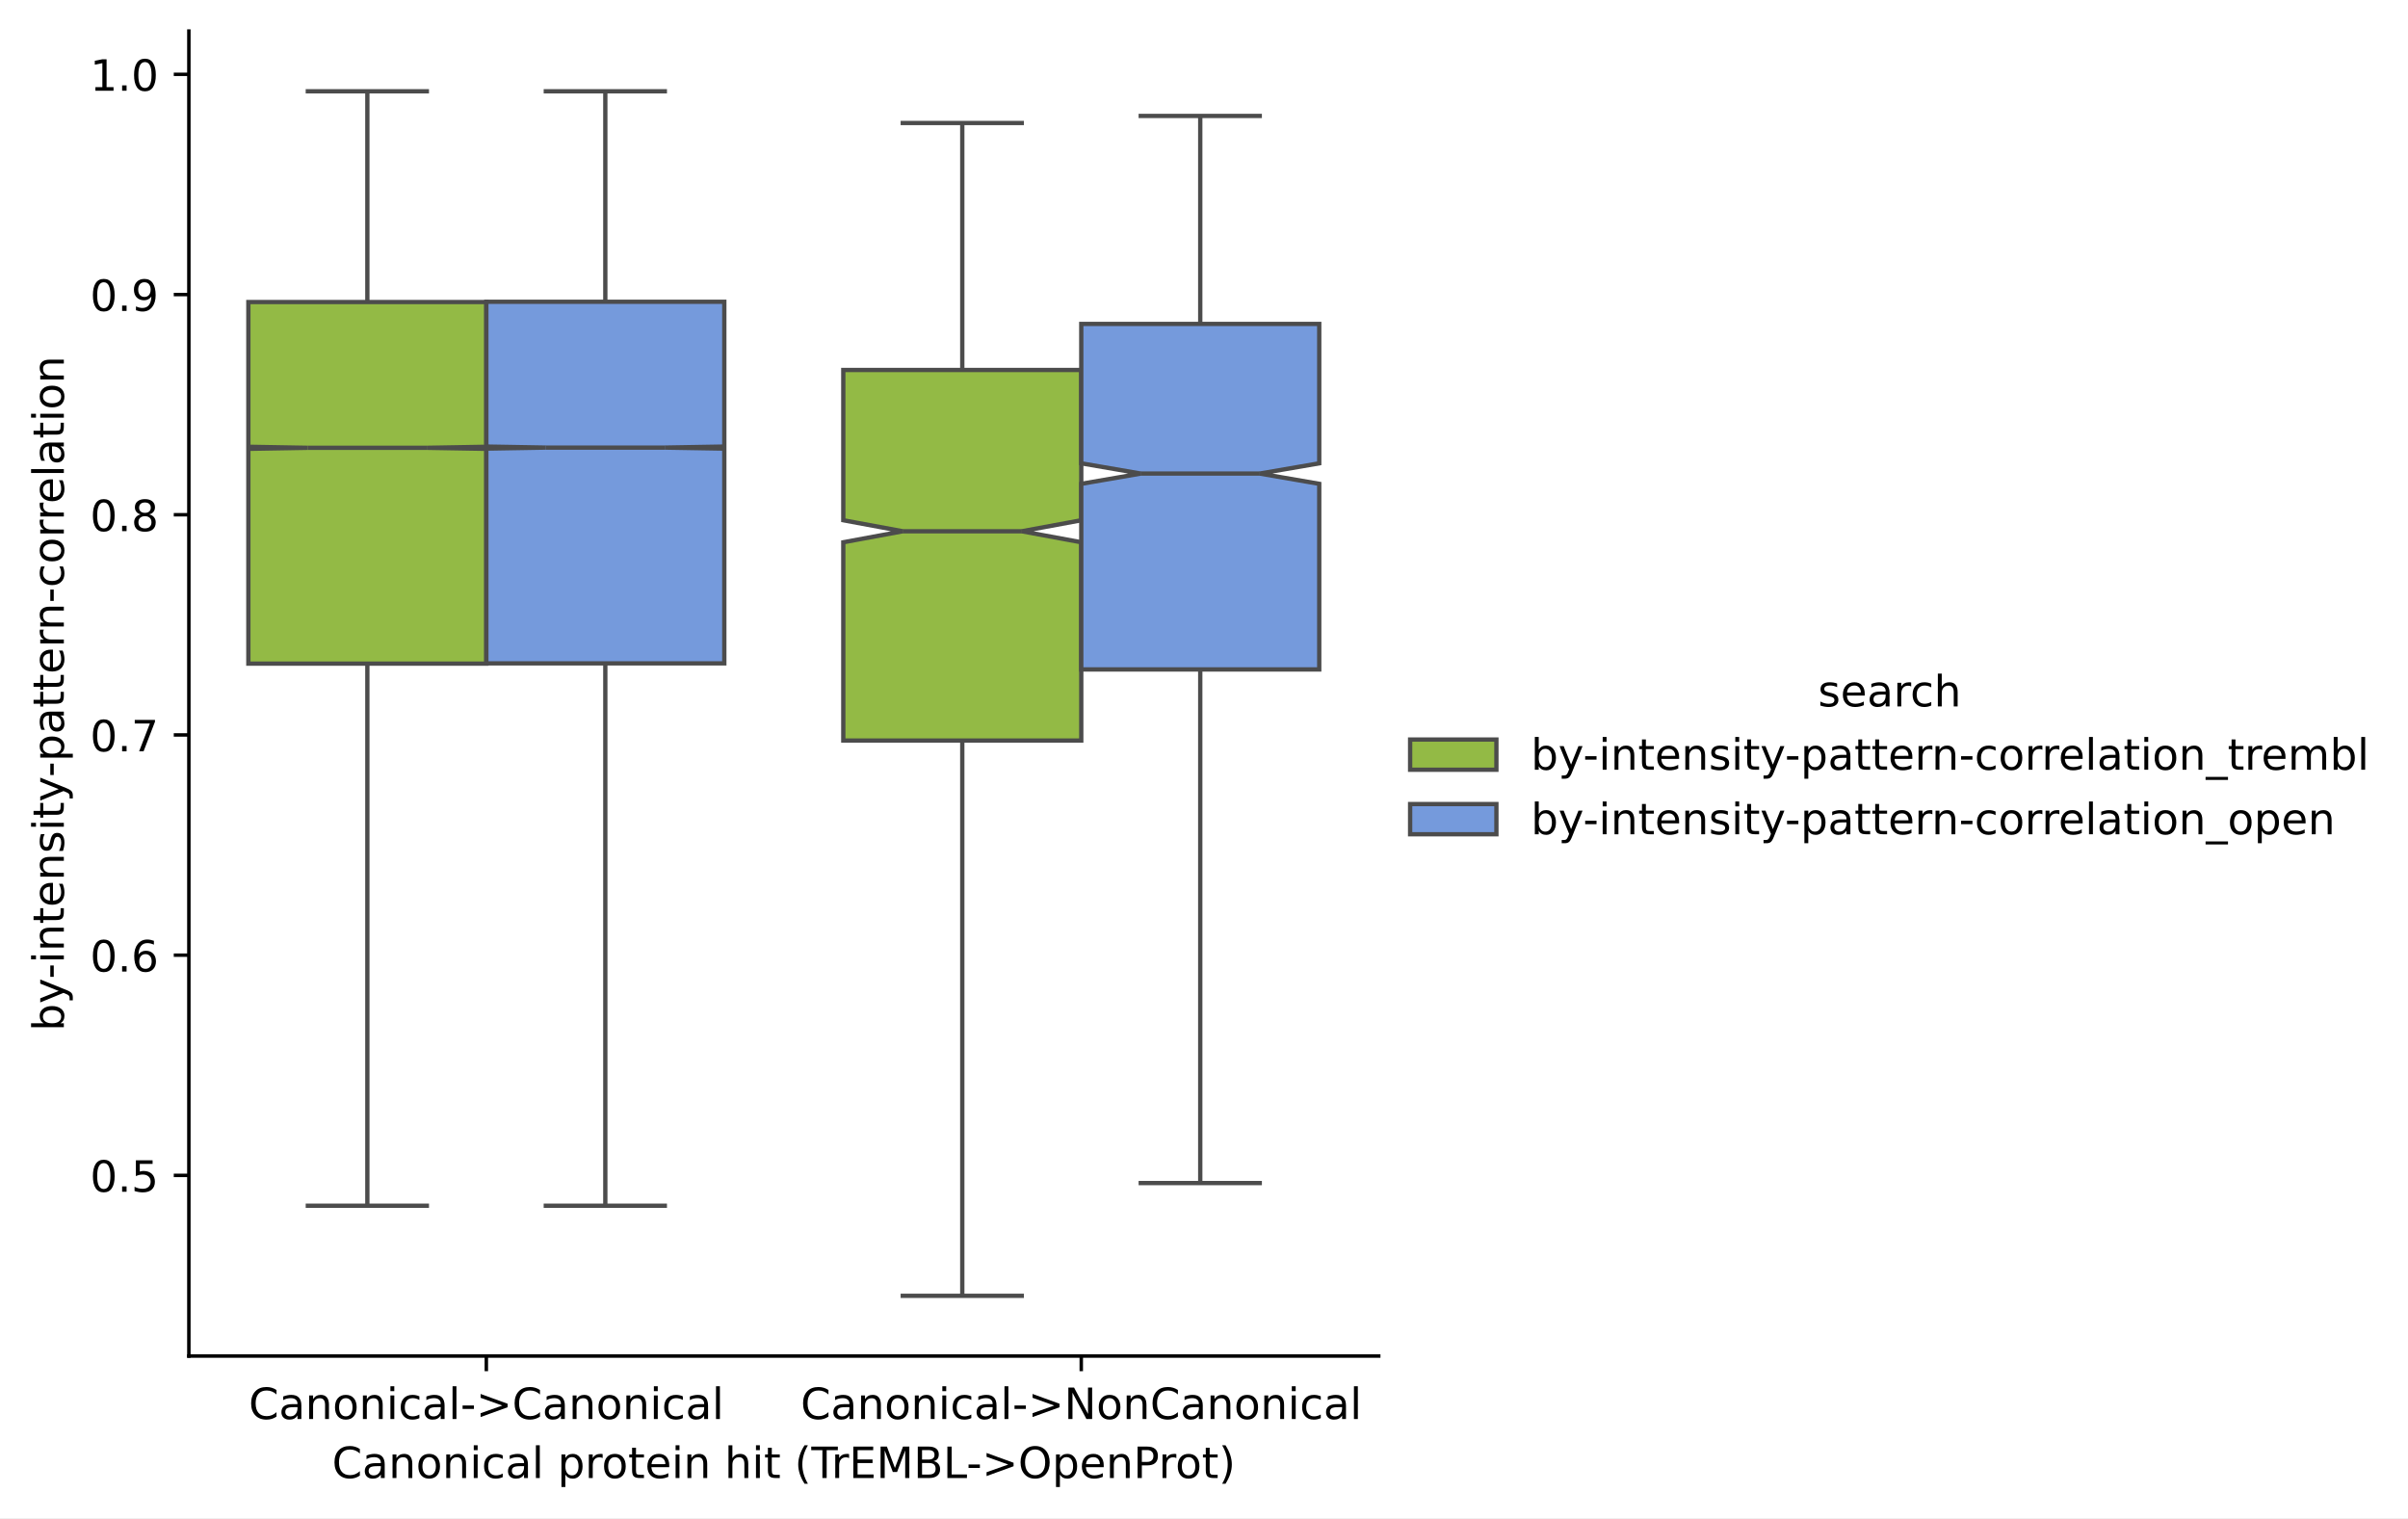
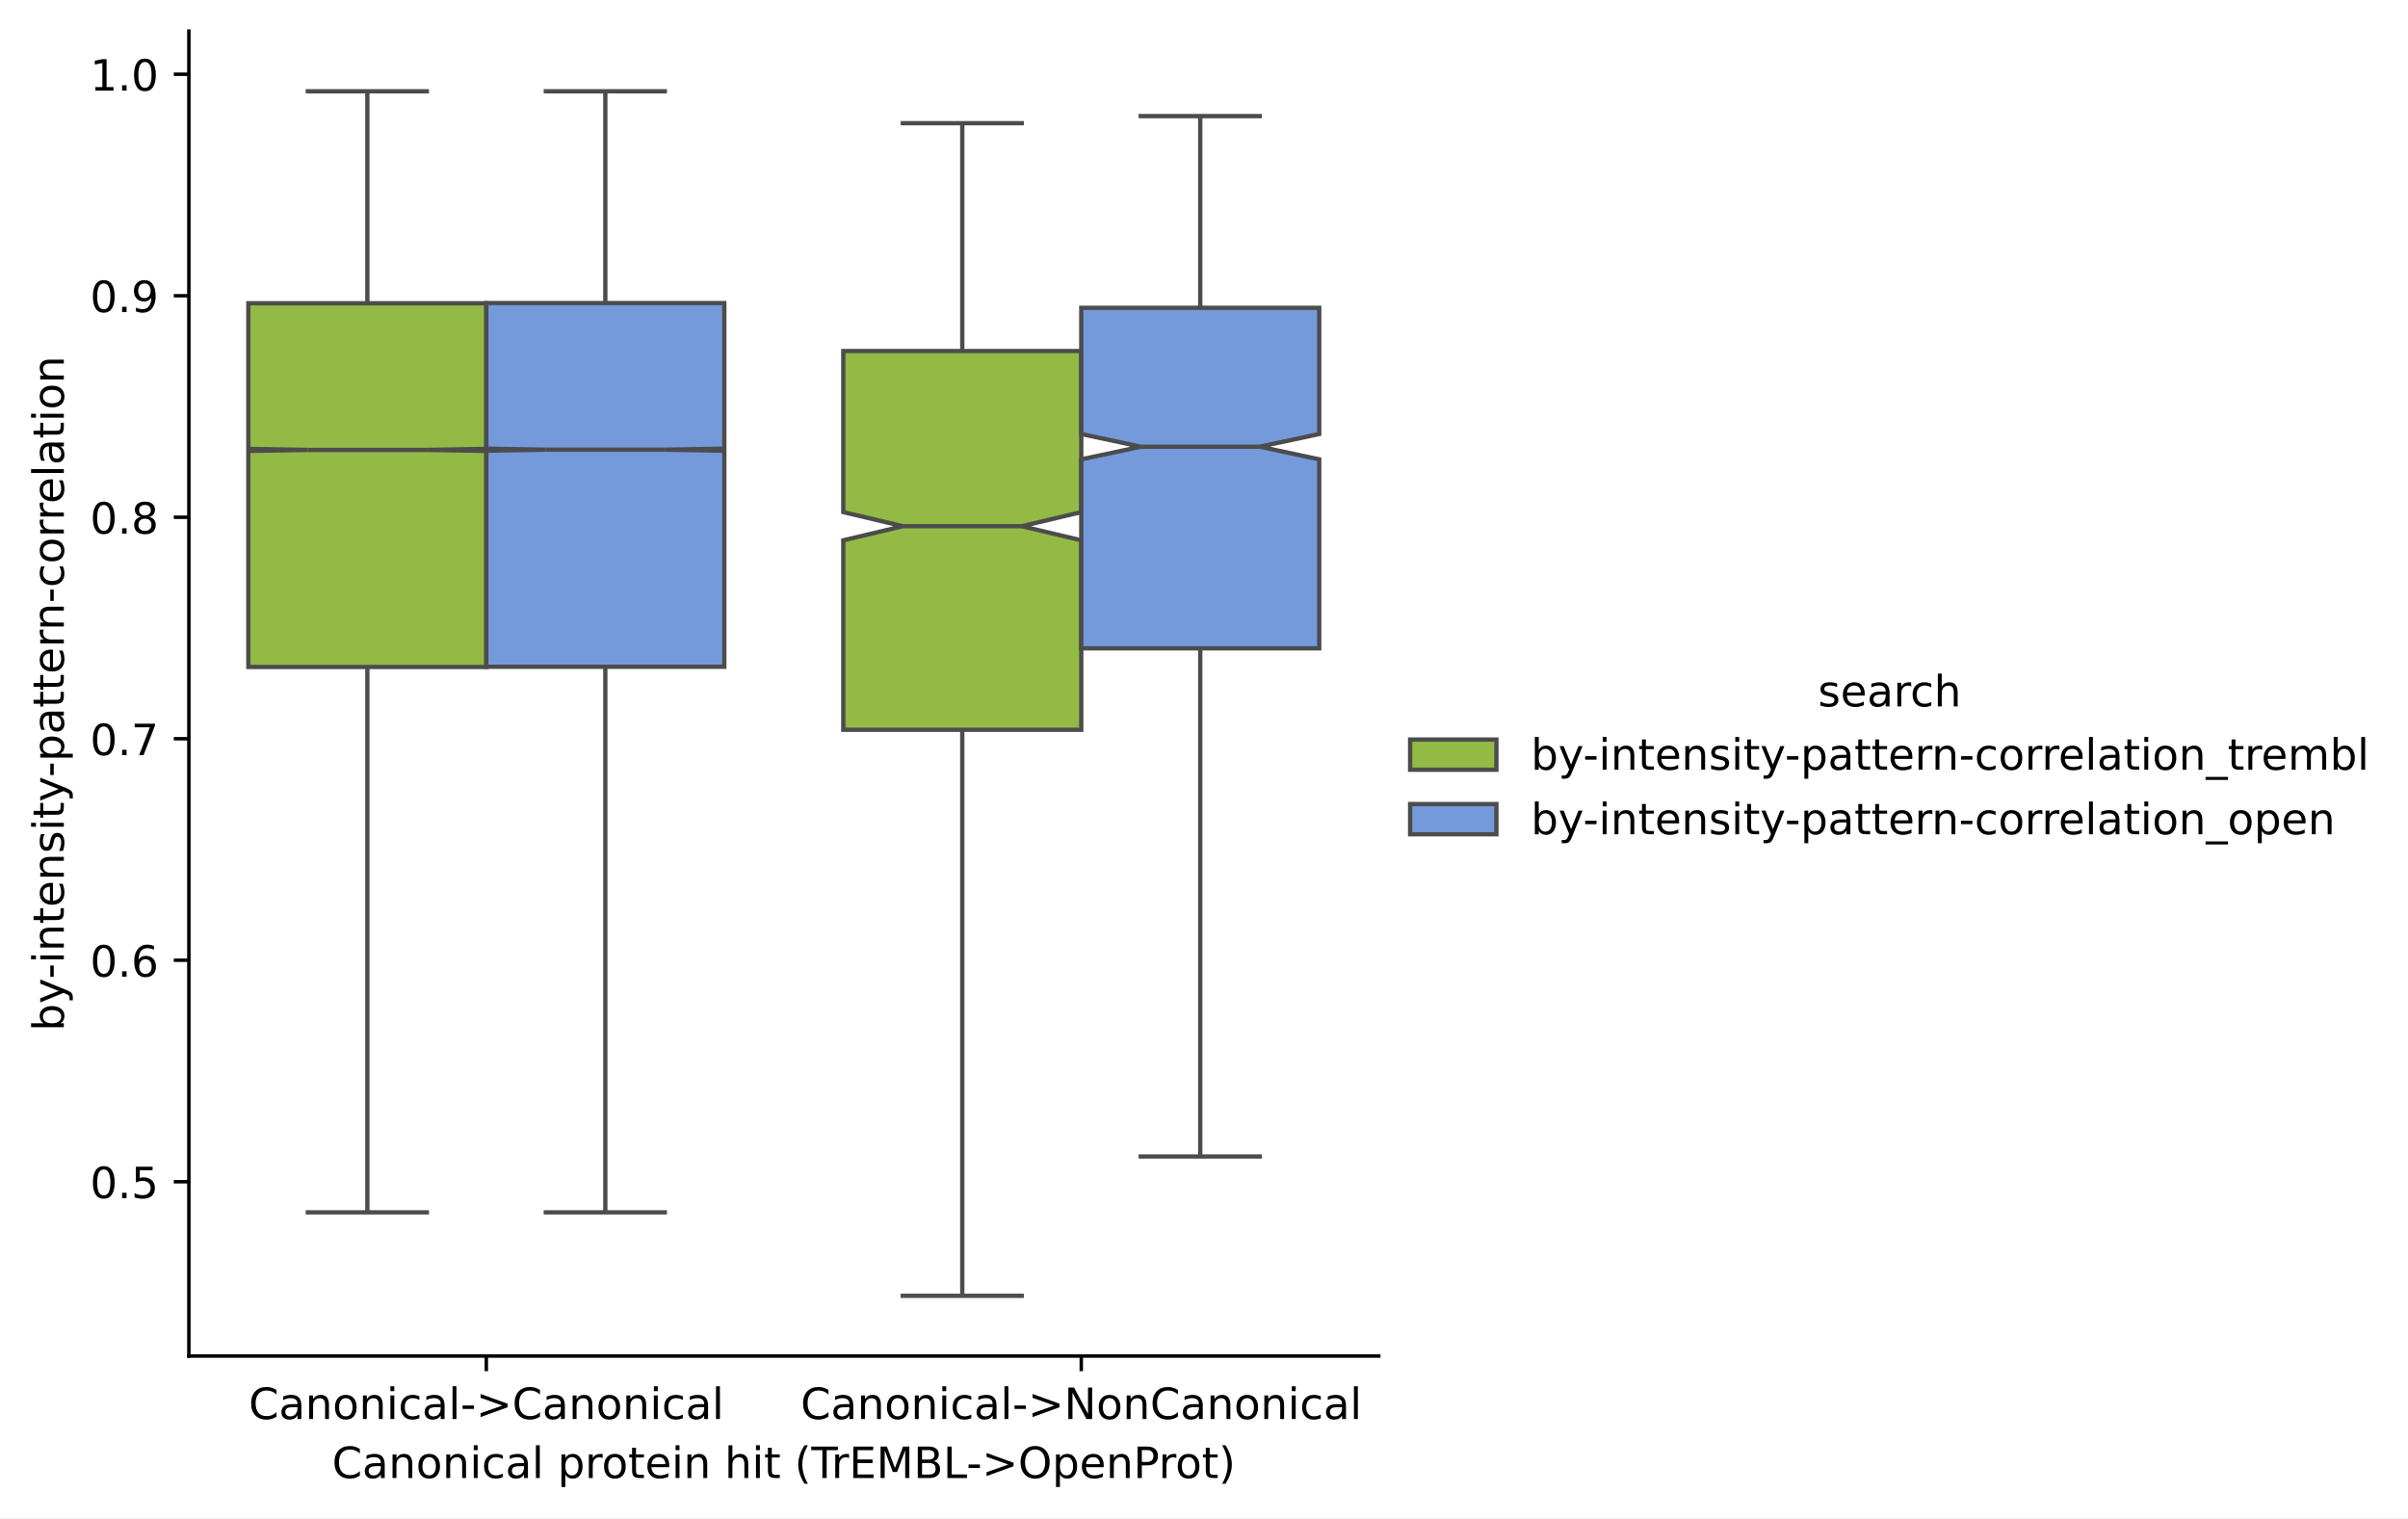
<svg xmlns="http://www.w3.org/2000/svg" xmlns:xlink="http://www.w3.org/1999/xlink" width="558.199pt" height="351.895pt" viewBox="0 0 558.199 351.895" version="1.1">
  <defs>
    <style type="text/css">*{stroke-linejoin: round; stroke-linecap: butt}</style>
  </defs>
  <g id="figure_1">
    <g id="patch_1">
      <path d="M 0 351.895  L 558.199 351.895  L 558.199 0  L 0 0  z " style="fill: #ffffff" />
    </g>
    <g id="axes_1">
      <g id="patch_2">
        <path d="M 43.781 314.339  L 319.604 314.339  L 319.604 7.2  L 43.781 7.2  z " style="fill: #ffffff" />
      </g>
      <g id="patch_3">
-         <path d="M 112.737 527.682  L 112.737 527.682  L 112.737 527.682  L 112.737 527.682  z " clip-path="url(#p04d5b6775b)" style="fill: #93ba45; stroke: #4c4c4c; stroke-linejoin: miter" />
+         <path d="M 112.737 530.663  L 112.737 530.663  L 112.737 530.663  L 112.737 530.663  z " clip-path="url(#p680f5c2bb8)" style="fill: #93ba45; stroke: #4c4c4c; stroke-linejoin: miter" />
      </g>
      <g id="patch_4">
-         <path d="M 112.737 527.682  L 112.737 527.682  L 112.737 527.682  L 112.737 527.682  z " clip-path="url(#p04d5b6775b)" style="fill: #759adc; stroke: #4c4c4c; stroke-linejoin: miter" />
+         <path d="M 112.737 530.663  L 112.737 530.663  L 112.737 530.663  L 112.737 530.663  z " clip-path="url(#p680f5c2bb8)" style="fill: #759adc; stroke: #4c4c4c; stroke-linejoin: miter" />
      </g>
      <g id="matplotlib.axis_1">
        <g id="xtick_1">
          <g id="line2d_1">
            <defs>
-               <path id="m2acf695639" d="M 0 0  L 0 3.5  " style="stroke: #000000; stroke-width: 0.8" />
+               <path id="m389a6af78d" d="M 0 0  L 0 3.5  " style="stroke: #000000; stroke-width: 0.8" />
            </defs>
            <g>
-               <use xlink:href="#m2acf695639" x="112.737" y="314.339" style="stroke: #000000; stroke-width: 0.8" />
+               <use xlink:href="#m389a6af78d" x="112.737" y="314.339" style="stroke: #000000; stroke-width: 0.8" />
            </g>
          </g>
          <g id="text_1">
            <g transform="translate(57.65559 328.9372) scale(0.1 -0.1)">
              <defs>
                <path id="DejaVuSans-43" d="M 4122 4306  L 4122 3641  Q 3803 3938 3442 4084  Q 3081 4231 2675 4231  Q 1875 4231 1450 3742  Q 1025 3253 1025 2328  Q 1025 1406 1450 917  Q 1875 428 2675 428  Q 3081 428 3442 575  Q 3803 722 4122 1019  L 4122 359  Q 3791 134 3420 21  Q 3050 -91 2638 -91  Q 1578 -91 968 557  Q 359 1206 359 2328  Q 359 3453 968 4101  Q 1578 4750 2638 4750  Q 3056 4750 3426 4639  Q 3797 4528 4122 4306  z " transform="scale(0.015625)" />
                <path id="DejaVuSans-61" d="M 2194 1759  Q 1497 1759 1228 1600  Q 959 1441 959 1056  Q 959 750 1161 570  Q 1363 391 1709 391  Q 2188 391 2477 730  Q 2766 1069 2766 1631  L 2766 1759  L 2194 1759  z M 3341 1997  L 3341 0  L 2766 0  L 2766 531  Q 2569 213 2275 61  Q 1981 -91 1556 -91  Q 1019 -91 701 211  Q 384 513 384 1019  Q 384 1609 779 1909  Q 1175 2209 1959 2209  L 2766 2209  L 2766 2266  Q 2766 2663 2505 2880  Q 2244 3097 1772 3097  Q 1472 3097 1187 3025  Q 903 2953 641 2809  L 641 3341  Q 956 3463 1253 3523  Q 1550 3584 1831 3584  Q 2591 3584 2966 3190  Q 3341 2797 3341 1997  z " transform="scale(0.015625)" />
                <path id="DejaVuSans-6e" d="M 3513 2113  L 3513 0  L 2938 0  L 2938 2094  Q 2938 2591 2744 2837  Q 2550 3084 2163 3084  Q 1697 3084 1428 2787  Q 1159 2491 1159 1978  L 1159 0  L 581 0  L 581 3500  L 1159 3500  L 1159 2956  Q 1366 3272 1645 3428  Q 1925 3584 2291 3584  Q 2894 3584 3203 3211  Q 3513 2838 3513 2113  z " transform="scale(0.015625)" />
                <path id="DejaVuSans-6f" d="M 1959 3097  Q 1497 3097 1228 2736  Q 959 2375 959 1747  Q 959 1119 1226 758  Q 1494 397 1959 397  Q 2419 397 2687 759  Q 2956 1122 2956 1747  Q 2956 2369 2687 2733  Q 2419 3097 1959 3097  z M 1959 3584  Q 2709 3584 3137 3096  Q 3566 2609 3566 1747  Q 3566 888 3137 398  Q 2709 -91 1959 -91  Q 1206 -91 779 398  Q 353 888 353 1747  Q 353 2609 779 3096  Q 1206 3584 1959 3584  z " transform="scale(0.015625)" />
                <path id="DejaVuSans-69" d="M 603 3500  L 1178 3500  L 1178 0  L 603 0  L 603 3500  z M 603 4863  L 1178 4863  L 1178 4134  L 603 4134  L 603 4863  z " transform="scale(0.015625)" />
                <path id="DejaVuSans-63" d="M 3122 3366  L 3122 2828  Q 2878 2963 2633 3030  Q 2388 3097 2138 3097  Q 1578 3097 1268 2742  Q 959 2388 959 1747  Q 959 1106 1268 751  Q 1578 397 2138 397  Q 2388 397 2633 464  Q 2878 531 3122 666  L 3122 134  Q 2881 22 2623 -34  Q 2366 -91 2075 -91  Q 1284 -91 818 406  Q 353 903 353 1747  Q 353 2603 823 3093  Q 1294 3584 2113 3584  Q 2378 3584 2631 3529  Q 2884 3475 3122 3366  z " transform="scale(0.015625)" />
                <path id="DejaVuSans-6c" d="M 603 4863  L 1178 4863  L 1178 0  L 603 0  L 603 4863  z " transform="scale(0.015625)" />
                <path id="DejaVuSans-2d" d="M 313 2009  L 1997 2009  L 1997 1497  L 313 1497  L 313 2009  z " transform="scale(0.015625)" />
                <path id="DejaVuSans-3e" d="M 678 3150  L 678 3719  L 4684 2266  L 4684 1747  L 678 294  L 678 863  L 3897 2003  L 678 3150  z " transform="scale(0.015625)" />
              </defs>
              <use xlink:href="#DejaVuSans-43" />
              <use xlink:href="#DejaVuSans-61" x="69.824" />
              <use xlink:href="#DejaVuSans-6e" x="131.104" />
              <use xlink:href="#DejaVuSans-6f" x="194.482" />
              <use xlink:href="#DejaVuSans-6e" x="255.664" />
              <use xlink:href="#DejaVuSans-69" x="319.043" />
              <use xlink:href="#DejaVuSans-63" x="346.826" />
              <use xlink:href="#DejaVuSans-61" x="401.807" />
              <use xlink:href="#DejaVuSans-6c" x="463.086" />
              <use xlink:href="#DejaVuSans-2d" x="490.869" />
              <use xlink:href="#DejaVuSans-3e" x="526.953" />
              <use xlink:href="#DejaVuSans-43" x="610.742" />
              <use xlink:href="#DejaVuSans-61" x="680.566" />
              <use xlink:href="#DejaVuSans-6e" x="741.846" />
              <use xlink:href="#DejaVuSans-6f" x="805.225" />
              <use xlink:href="#DejaVuSans-6e" x="866.406" />
              <use xlink:href="#DejaVuSans-69" x="929.785" />
              <use xlink:href="#DejaVuSans-63" x="957.568" />
              <use xlink:href="#DejaVuSans-61" x="1012.549" />
              <use xlink:href="#DejaVuSans-6c" x="1073.828" />
            </g>
          </g>
        </g>
        <g id="xtick_2">
          <g id="line2d_2">
            <g>
-               <use xlink:href="#m2acf695639" x="250.648" y="314.339" style="stroke: #000000; stroke-width: 0.8" />
+               <use xlink:href="#m389a6af78d" x="250.648" y="314.339" style="stroke: #000000; stroke-width: 0.8" />
            </g>
          </g>
          <g id="text_2">
            <g transform="translate(185.598 328.9372) scale(0.1 -0.1)">
              <defs>
                <path id="DejaVuSans-4e" d="M 628 4666  L 1478 4666  L 3547 763  L 3547 4666  L 4159 4666  L 4159 0  L 3309 0  L 1241 3903  L 1241 0  L 628 0  L 628 4666  z " transform="scale(0.015625)" />
              </defs>
              <use xlink:href="#DejaVuSans-43" />
              <use xlink:href="#DejaVuSans-61" x="69.824" />
              <use xlink:href="#DejaVuSans-6e" x="131.104" />
              <use xlink:href="#DejaVuSans-6f" x="194.482" />
              <use xlink:href="#DejaVuSans-6e" x="255.664" />
              <use xlink:href="#DejaVuSans-69" x="319.043" />
              <use xlink:href="#DejaVuSans-63" x="346.826" />
              <use xlink:href="#DejaVuSans-61" x="401.807" />
              <use xlink:href="#DejaVuSans-6c" x="463.086" />
              <use xlink:href="#DejaVuSans-2d" x="490.869" />
              <use xlink:href="#DejaVuSans-3e" x="526.953" />
              <use xlink:href="#DejaVuSans-4e" x="610.742" />
              <use xlink:href="#DejaVuSans-6f" x="685.547" />
              <use xlink:href="#DejaVuSans-6e" x="746.729" />
              <use xlink:href="#DejaVuSans-43" x="810.107" />
              <use xlink:href="#DejaVuSans-61" x="879.932" />
              <use xlink:href="#DejaVuSans-6e" x="941.211" />
              <use xlink:href="#DejaVuSans-6f" x="1004.59" />
              <use xlink:href="#DejaVuSans-6e" x="1065.771" />
              <use xlink:href="#DejaVuSans-69" x="1129.15" />
              <use xlink:href="#DejaVuSans-63" x="1156.934" />
              <use xlink:href="#DejaVuSans-61" x="1211.914" />
              <use xlink:href="#DejaVuSans-6c" x="1273.193" />
            </g>
          </g>
        </g>
        <g id="text_3">
          <g transform="translate(76.97759 342.6153) scale(0.1 -0.1)">
            <defs>
              <path id="DejaVuSans-20" transform="scale(0.015625)" />
              <path id="DejaVuSans-70" d="M 1159 525  L 1159 -1331  L 581 -1331  L 581 3500  L 1159 3500  L 1159 2969  Q 1341 3281 1617 3432  Q 1894 3584 2278 3584  Q 2916 3584 3314 3078  Q 3713 2572 3713 1747  Q 3713 922 3314 415  Q 2916 -91 2278 -91  Q 1894 -91 1617 61  Q 1341 213 1159 525  z M 3116 1747  Q 3116 2381 2855 2742  Q 2594 3103 2138 3103  Q 1681 3103 1420 2742  Q 1159 2381 1159 1747  Q 1159 1113 1420 752  Q 1681 391 2138 391  Q 2594 391 2855 752  Q 3116 1113 3116 1747  z " transform="scale(0.015625)" />
              <path id="DejaVuSans-72" d="M 2631 2963  Q 2534 3019 2420 3045  Q 2306 3072 2169 3072  Q 1681 3072 1420 2755  Q 1159 2438 1159 1844  L 1159 0  L 581 0  L 581 3500  L 1159 3500  L 1159 2956  Q 1341 3275 1631 3429  Q 1922 3584 2338 3584  Q 2397 3584 2469 3576  Q 2541 3569 2628 3553  L 2631 2963  z " transform="scale(0.015625)" />
              <path id="DejaVuSans-74" d="M 1172 4494  L 1172 3500  L 2356 3500  L 2356 3053  L 1172 3053  L 1172 1153  Q 1172 725 1289 603  Q 1406 481 1766 481  L 2356 481  L 2356 0  L 1766 0  Q 1100 0 847 248  Q 594 497 594 1153  L 594 3053  L 172 3053  L 172 3500  L 594 3500  L 594 4494  L 1172 4494  z " transform="scale(0.015625)" />
              <path id="DejaVuSans-65" d="M 3597 1894  L 3597 1613  L 953 1613  Q 991 1019 1311 708  Q 1631 397 2203 397  Q 2534 397 2845 478  Q 3156 559 3463 722  L 3463 178  Q 3153 47 2828 -22  Q 2503 -91 2169 -91  Q 1331 -91 842 396  Q 353 884 353 1716  Q 353 2575 817 3079  Q 1281 3584 2069 3584  Q 2775 3584 3186 3129  Q 3597 2675 3597 1894  z M 3022 2063  Q 3016 2534 2758 2815  Q 2500 3097 2075 3097  Q 1594 3097 1305 2825  Q 1016 2553 972 2059  L 3022 2063  z " transform="scale(0.015625)" />
              <path id="DejaVuSans-68" d="M 3513 2113  L 3513 0  L 2938 0  L 2938 2094  Q 2938 2591 2744 2837  Q 2550 3084 2163 3084  Q 1697 3084 1428 2787  Q 1159 2491 1159 1978  L 1159 0  L 581 0  L 581 4863  L 1159 4863  L 1159 2956  Q 1366 3272 1645 3428  Q 1925 3584 2291 3584  Q 2894 3584 3203 3211  Q 3513 2838 3513 2113  z " transform="scale(0.015625)" />
              <path id="DejaVuSans-28" d="M 1984 4856  Q 1566 4138 1362 3434  Q 1159 2731 1159 2009  Q 1159 1288 1364 580  Q 1569 -128 1984 -844  L 1484 -844  Q 1016 -109 783 600  Q 550 1309 550 2009  Q 550 2706 781 3412  Q 1013 4119 1484 4856  L 1984 4856  z " transform="scale(0.015625)" />
              <path id="DejaVuSans-54" d="M -19 4666  L 3928 4666  L 3928 4134  L 2272 4134  L 2272 0  L 1638 0  L 1638 4134  L -19 4134  L -19 4666  z " transform="scale(0.015625)" />
              <path id="DejaVuSans-45" d="M 628 4666  L 3578 4666  L 3578 4134  L 1259 4134  L 1259 2753  L 3481 2753  L 3481 2222  L 1259 2222  L 1259 531  L 3634 531  L 3634 0  L 628 0  L 628 4666  z " transform="scale(0.015625)" />
              <path id="DejaVuSans-4d" d="M 628 4666  L 1569 4666  L 2759 1491  L 3956 4666  L 4897 4666  L 4897 0  L 4281 0  L 4281 4097  L 3078 897  L 2444 897  L 1241 4097  L 1241 0  L 628 0  L 628 4666  z " transform="scale(0.015625)" />
              <path id="DejaVuSans-42" d="M 1259 2228  L 1259 519  L 2272 519  Q 2781 519 3026 730  Q 3272 941 3272 1375  Q 3272 1813 3026 2020  Q 2781 2228 2272 2228  L 1259 2228  z M 1259 4147  L 1259 2741  L 2194 2741  Q 2656 2741 2882 2914  Q 3109 3088 3109 3444  Q 3109 3797 2882 3972  Q 2656 4147 2194 4147  L 1259 4147  z M 628 4666  L 2241 4666  Q 2963 4666 3353 4366  Q 3744 4066 3744 3513  Q 3744 3084 3544 2831  Q 3344 2578 2956 2516  Q 3422 2416 3680 2098  Q 3938 1781 3938 1306  Q 3938 681 3513 340  Q 3088 0 2303 0  L 628 0  L 628 4666  z " transform="scale(0.015625)" />
              <path id="DejaVuSans-4c" d="M 628 4666  L 1259 4666  L 1259 531  L 3531 531  L 3531 0  L 628 0  L 628 4666  z " transform="scale(0.015625)" />
              <path id="DejaVuSans-4f" d="M 2522 4238  Q 1834 4238 1429 3725  Q 1025 3213 1025 2328  Q 1025 1447 1429 934  Q 1834 422 2522 422  Q 3209 422 3611 934  Q 4013 1447 4013 2328  Q 4013 3213 3611 3725  Q 3209 4238 2522 4238  z M 2522 4750  Q 3503 4750 4090 4092  Q 4678 3434 4678 2328  Q 4678 1225 4090 567  Q 3503 -91 2522 -91  Q 1538 -91 948 565  Q 359 1222 359 2328  Q 359 3434 948 4092  Q 1538 4750 2522 4750  z " transform="scale(0.015625)" />
              <path id="DejaVuSans-50" d="M 1259 4147  L 1259 2394  L 2053 2394  Q 2494 2394 2734 2622  Q 2975 2850 2975 3272  Q 2975 3691 2734 3919  Q 2494 4147 2053 4147  L 1259 4147  z M 628 4666  L 2053 4666  Q 2838 4666 3239 4311  Q 3641 3956 3641 3272  Q 3641 2581 3239 2228  Q 2838 1875 2053 1875  L 1259 1875  L 1259 0  L 628 0  L 628 4666  z " transform="scale(0.015625)" />
              <path id="DejaVuSans-29" d="M 513 4856  L 1013 4856  Q 1481 4119 1714 3412  Q 1947 2706 1947 2009  Q 1947 1309 1714 600  Q 1481 -109 1013 -844  L 513 -844  Q 928 -128 1133 580  Q 1338 1288 1338 2009  Q 1338 2731 1133 3434  Q 928 4138 513 4856  z " transform="scale(0.015625)" />
            </defs>
            <use xlink:href="#DejaVuSans-43" />
            <use xlink:href="#DejaVuSans-61" x="69.824" />
            <use xlink:href="#DejaVuSans-6e" x="131.104" />
            <use xlink:href="#DejaVuSans-6f" x="194.482" />
            <use xlink:href="#DejaVuSans-6e" x="255.664" />
            <use xlink:href="#DejaVuSans-69" x="319.043" />
            <use xlink:href="#DejaVuSans-63" x="346.826" />
            <use xlink:href="#DejaVuSans-61" x="401.807" />
            <use xlink:href="#DejaVuSans-6c" x="463.086" />
            <use xlink:href="#DejaVuSans-20" x="490.869" />
            <use xlink:href="#DejaVuSans-70" x="522.656" />
            <use xlink:href="#DejaVuSans-72" x="586.133" />
            <use xlink:href="#DejaVuSans-6f" x="624.996" />
            <use xlink:href="#DejaVuSans-74" x="686.178" />
            <use xlink:href="#DejaVuSans-65" x="725.387" />
            <use xlink:href="#DejaVuSans-69" x="786.91" />
            <use xlink:href="#DejaVuSans-6e" x="814.693" />
            <use xlink:href="#DejaVuSans-20" x="878.072" />
            <use xlink:href="#DejaVuSans-68" x="909.859" />
            <use xlink:href="#DejaVuSans-69" x="973.238" />
            <use xlink:href="#DejaVuSans-74" x="1001.021" />
            <use xlink:href="#DejaVuSans-20" x="1040.23" />
            <use xlink:href="#DejaVuSans-28" x="1072.018" />
            <use xlink:href="#DejaVuSans-54" x="1111.031" />
            <use xlink:href="#DejaVuSans-72" x="1157.365" />
            <use xlink:href="#DejaVuSans-45" x="1198.479" />
            <use xlink:href="#DejaVuSans-4d" x="1261.662" />
            <use xlink:href="#DejaVuSans-42" x="1347.941" />
            <use xlink:href="#DejaVuSans-4c" x="1416.545" />
            <use xlink:href="#DejaVuSans-2d" x="1470.508" />
            <use xlink:href="#DejaVuSans-3e" x="1506.592" />
            <use xlink:href="#DejaVuSans-4f" x="1590.381" />
            <use xlink:href="#DejaVuSans-70" x="1669.092" />
            <use xlink:href="#DejaVuSans-65" x="1732.568" />
            <use xlink:href="#DejaVuSans-6e" x="1794.092" />
            <use xlink:href="#DejaVuSans-50" x="1857.471" />
            <use xlink:href="#DejaVuSans-72" x="1916.023" />
            <use xlink:href="#DejaVuSans-6f" x="1954.887" />
            <use xlink:href="#DejaVuSans-74" x="2016.068" />
            <use xlink:href="#DejaVuSans-29" x="2055.277" />
          </g>
        </g>
      </g>
      <g id="matplotlib.axis_2">
        <g id="ytick_1">
          <g id="line2d_3">
            <defs>
-               <path id="mbbd9bae8d3" d="M 0 0  L -3.5 0  " style="stroke: #000000; stroke-width: 0.8" />
+               <path id="mf109296a77" d="M 0 0  L -3.5 0  " style="stroke: #000000; stroke-width: 0.8" />
            </defs>
            <g>
-               <use xlink:href="#mbbd9bae8d3" x="43.781" y="272.456" style="stroke: #000000; stroke-width: 0.8" />
+               <use xlink:href="#mf109296a77" x="43.781" y="273.935" style="stroke: #000000; stroke-width: 0.8" />
            </g>
          </g>
          <g id="text_4">
-             <g transform="translate(20.87813 276.2554) scale(0.1 -0.1)">
+             <g transform="translate(20.87813 277.7342) scale(0.1 -0.1)">
              <defs>
                <path id="DejaVuSans-30" d="M 2034 4250  Q 1547 4250 1301 3770  Q 1056 3291 1056 2328  Q 1056 1369 1301 889  Q 1547 409 2034 409  Q 2525 409 2770 889  Q 3016 1369 3016 2328  Q 3016 3291 2770 3770  Q 2525 4250 2034 4250  z M 2034 4750  Q 2819 4750 3233 4129  Q 3647 3509 3647 2328  Q 3647 1150 3233 529  Q 2819 -91 2034 -91  Q 1250 -91 836 529  Q 422 1150 422 2328  Q 422 3509 836 4129  Q 1250 4750 2034 4750  z " transform="scale(0.015625)" />
                <path id="DejaVuSans-2e" d="M 684 794  L 1344 794  L 1344 0  L 684 0  L 684 794  z " transform="scale(0.015625)" />
                <path id="DejaVuSans-35" d="M 691 4666  L 3169 4666  L 3169 4134  L 1269 4134  L 1269 2991  Q 1406 3038 1543 3061  Q 1681 3084 1819 3084  Q 2600 3084 3056 2656  Q 3513 2228 3513 1497  Q 3513 744 3044 326  Q 2575 -91 1722 -91  Q 1428 -91 1123 -41  Q 819 9 494 109  L 494 744  Q 775 591 1075 516  Q 1375 441 1709 441  Q 2250 441 2565 725  Q 2881 1009 2881 1497  Q 2881 1984 2565 2268  Q 2250 2553 1709 2553  Q 1456 2553 1204 2497  Q 953 2441 691 2322  L 691 4666  z " transform="scale(0.015625)" />
              </defs>
              <use xlink:href="#DejaVuSans-30" />
              <use xlink:href="#DejaVuSans-2e" x="63.623" />
              <use xlink:href="#DejaVuSans-35" x="95.41" />
            </g>
          </g>
        </g>
        <g id="ytick_2">
          <g id="line2d_4">
            <g>
-               <use xlink:href="#mbbd9bae8d3" x="43.781" y="221.411" style="stroke: #000000; stroke-width: 0.8" />
+               <use xlink:href="#mf109296a77" x="43.781" y="222.589" style="stroke: #000000; stroke-width: 0.8" />
            </g>
          </g>
          <g id="text_5">
-             <g transform="translate(20.87813 225.2102) scale(0.1 -0.1)">
+             <g transform="translate(20.87813 226.3886) scale(0.1 -0.1)">
              <defs>
                <path id="DejaVuSans-36" d="M 2113 2584  Q 1688 2584 1439 2293  Q 1191 2003 1191 1497  Q 1191 994 1439 701  Q 1688 409 2113 409  Q 2538 409 2786 701  Q 3034 994 3034 1497  Q 3034 2003 2786 2293  Q 2538 2584 2113 2584  z M 3366 4563  L 3366 3988  Q 3128 4100 2886 4159  Q 2644 4219 2406 4219  Q 1781 4219 1451 3797  Q 1122 3375 1075 2522  Q 1259 2794 1537 2939  Q 1816 3084 2150 3084  Q 2853 3084 3261 2657  Q 3669 2231 3669 1497  Q 3669 778 3244 343  Q 2819 -91 2113 -91  Q 1303 -91 875 529  Q 447 1150 447 2328  Q 447 3434 972 4092  Q 1497 4750 2381 4750  Q 2619 4750 2861 4703  Q 3103 4656 3366 4563  z " transform="scale(0.015625)" />
              </defs>
              <use xlink:href="#DejaVuSans-30" />
              <use xlink:href="#DejaVuSans-2e" x="63.623" />
              <use xlink:href="#DejaVuSans-36" x="95.41" />
            </g>
          </g>
        </g>
        <g id="ytick_3">
          <g id="line2d_5">
            <g>
-               <use xlink:href="#mbbd9bae8d3" x="43.781" y="170.366" style="stroke: #000000; stroke-width: 0.8" />
+               <use xlink:href="#mf109296a77" x="43.781" y="171.244" style="stroke: #000000; stroke-width: 0.8" />
            </g>
          </g>
          <g id="text_6">
-             <g transform="translate(20.87813 174.1651) scale(0.1 -0.1)">
+             <g transform="translate(20.87813 175.0431) scale(0.1 -0.1)">
              <defs>
                <path id="DejaVuSans-37" d="M 525 4666  L 3525 4666  L 3525 4397  L 1831 0  L 1172 0  L 2766 4134  L 525 4134  L 525 4666  z " transform="scale(0.015625)" />
              </defs>
              <use xlink:href="#DejaVuSans-30" />
              <use xlink:href="#DejaVuSans-2e" x="63.623" />
              <use xlink:href="#DejaVuSans-37" x="95.41" />
            </g>
          </g>
        </g>
        <g id="ytick_4">
          <g id="line2d_6">
            <g>
-               <use xlink:href="#mbbd9bae8d3" x="43.781" y="119.321" style="stroke: #000000; stroke-width: 0.8" />
+               <use xlink:href="#mf109296a77" x="43.781" y="119.898" style="stroke: #000000; stroke-width: 0.8" />
            </g>
          </g>
          <g id="text_7">
-             <g transform="translate(20.87813 123.1199) scale(0.1 -0.1)">
+             <g transform="translate(20.87813 123.6975) scale(0.1 -0.1)">
              <defs>
                <path id="DejaVuSans-38" d="M 2034 2216  Q 1584 2216 1326 1975  Q 1069 1734 1069 1313  Q 1069 891 1326 650  Q 1584 409 2034 409  Q 2484 409 2743 651  Q 3003 894 3003 1313  Q 3003 1734 2745 1975  Q 2488 2216 2034 2216  z M 1403 2484  Q 997 2584 770 2862  Q 544 3141 544 3541  Q 544 4100 942 4425  Q 1341 4750 2034 4750  Q 2731 4750 3128 4425  Q 3525 4100 3525 3541  Q 3525 3141 3298 2862  Q 3072 2584 2669 2484  Q 3125 2378 3379 2068  Q 3634 1759 3634 1313  Q 3634 634 3220 271  Q 2806 -91 2034 -91  Q 1263 -91 848 271  Q 434 634 434 1313  Q 434 1759 690 2068  Q 947 2378 1403 2484  z M 1172 3481  Q 1172 3119 1398 2916  Q 1625 2713 2034 2713  Q 2441 2713 2670 2916  Q 2900 3119 2900 3481  Q 2900 3844 2670 4047  Q 2441 4250 2034 4250  Q 1625 4250 1398 4047  Q 1172 3844 1172 3481  z " transform="scale(0.015625)" />
              </defs>
              <use xlink:href="#DejaVuSans-30" />
              <use xlink:href="#DejaVuSans-2e" x="63.623" />
              <use xlink:href="#DejaVuSans-38" x="95.41" />
            </g>
          </g>
        </g>
        <g id="ytick_5">
          <g id="line2d_7">
            <g>
-               <use xlink:href="#mbbd9bae8d3" x="43.781" y="68.276" style="stroke: #000000; stroke-width: 0.8" />
+               <use xlink:href="#mf109296a77" x="43.781" y="68.553" style="stroke: #000000; stroke-width: 0.8" />
            </g>
          </g>
          <g id="text_8">
-             <g transform="translate(20.87813 72.07476) scale(0.1 -0.1)">
+             <g transform="translate(20.87813 72.352) scale(0.1 -0.1)">
              <defs>
                <path id="DejaVuSans-39" d="M 703 97  L 703 672  Q 941 559 1184 500  Q 1428 441 1663 441  Q 2288 441 2617 861  Q 2947 1281 2994 2138  Q 2813 1869 2534 1725  Q 2256 1581 1919 1581  Q 1219 1581 811 2004  Q 403 2428 403 3163  Q 403 3881 828 4315  Q 1253 4750 1959 4750  Q 2769 4750 3195 4129  Q 3622 3509 3622 2328  Q 3622 1225 3098 567  Q 2575 -91 1691 -91  Q 1453 -91 1209 -44  Q 966 3 703 97  z M 1959 2075  Q 2384 2075 2632 2365  Q 2881 2656 2881 3163  Q 2881 3666 2632 3958  Q 2384 4250 1959 4250  Q 1534 4250 1286 3958  Q 1038 3666 1038 3163  Q 1038 2656 1286 2365  Q 1534 2075 1959 2075  z " transform="scale(0.015625)" />
              </defs>
              <use xlink:href="#DejaVuSans-30" />
              <use xlink:href="#DejaVuSans-2e" x="63.623" />
              <use xlink:href="#DejaVuSans-39" x="95.41" />
            </g>
          </g>
        </g>
        <g id="ytick_6">
          <g id="line2d_8">
            <g>
-               <use xlink:href="#mbbd9bae8d3" x="43.781" y="17.23" style="stroke: #000000; stroke-width: 0.8" />
+               <use xlink:href="#mf109296a77" x="43.781" y="17.207" style="stroke: #000000; stroke-width: 0.8" />
            </g>
          </g>
          <g id="text_9">
-             <g transform="translate(20.87813 21.02959) scale(0.1 -0.1)">
+             <g transform="translate(20.87813 21.00646) scale(0.1 -0.1)">
              <defs>
                <path id="DejaVuSans-31" d="M 794 531  L 1825 531  L 1825 4091  L 703 3866  L 703 4441  L 1819 4666  L 2450 4666  L 2450 531  L 3481 531  L 3481 0  L 794 0  L 794 531  z " transform="scale(0.015625)" />
              </defs>
              <use xlink:href="#DejaVuSans-31" />
              <use xlink:href="#DejaVuSans-2e" x="63.623" />
              <use xlink:href="#DejaVuSans-30" x="95.41" />
            </g>
          </g>
        </g>
        <g id="text_10">
          <g transform="translate(14.79844 239.0147) rotate(-90) scale(0.1 -0.1)">
            <defs>
              <path id="DejaVuSans-62" d="M 3116 1747  Q 3116 2381 2855 2742  Q 2594 3103 2138 3103  Q 1681 3103 1420 2742  Q 1159 2381 1159 1747  Q 1159 1113 1420 752  Q 1681 391 2138 391  Q 2594 391 2855 752  Q 3116 1113 3116 1747  z M 1159 2969  Q 1341 3281 1617 3432  Q 1894 3584 2278 3584  Q 2916 3584 3314 3078  Q 3713 2572 3713 1747  Q 3713 922 3314 415  Q 2916 -91 2278 -91  Q 1894 -91 1617 61  Q 1341 213 1159 525  L 1159 0  L 581 0  L 581 4863  L 1159 4863  L 1159 2969  z " transform="scale(0.015625)" />
              <path id="DejaVuSans-79" d="M 2059 -325  Q 1816 -950 1584 -1140  Q 1353 -1331 966 -1331  L 506 -1331  L 506 -850  L 844 -850  Q 1081 -850 1212 -737  Q 1344 -625 1503 -206  L 1606 56  L 191 3500  L 800 3500  L 1894 763  L 2988 3500  L 3597 3500  L 2059 -325  z " transform="scale(0.015625)" />
              <path id="DejaVuSans-73" d="M 2834 3397  L 2834 2853  Q 2591 2978 2328 3040  Q 2066 3103 1784 3103  Q 1356 3103 1142 2972  Q 928 2841 928 2578  Q 928 2378 1081 2264  Q 1234 2150 1697 2047  L 1894 2003  Q 2506 1872 2764 1633  Q 3022 1394 3022 966  Q 3022 478 2636 193  Q 2250 -91 1575 -91  Q 1294 -91 989 -36  Q 684 19 347 128  L 347 722  Q 666 556 975 473  Q 1284 391 1588 391  Q 1994 391 2212 530  Q 2431 669 2431 922  Q 2431 1156 2273 1281  Q 2116 1406 1581 1522  L 1381 1569  Q 847 1681 609 1914  Q 372 2147 372 2553  Q 372 3047 722 3315  Q 1072 3584 1716 3584  Q 2034 3584 2315 3537  Q 2597 3491 2834 3397  z " transform="scale(0.015625)" />
            </defs>
            <use xlink:href="#DejaVuSans-62" />
            <use xlink:href="#DejaVuSans-79" x="63.477" />
            <use xlink:href="#DejaVuSans-2d" x="120.906" />
            <use xlink:href="#DejaVuSans-69" x="156.99" />
            <use xlink:href="#DejaVuSans-6e" x="184.773" />
            <use xlink:href="#DejaVuSans-74" x="248.152" />
            <use xlink:href="#DejaVuSans-65" x="287.361" />
            <use xlink:href="#DejaVuSans-6e" x="348.885" />
            <use xlink:href="#DejaVuSans-73" x="412.264" />
            <use xlink:href="#DejaVuSans-69" x="464.363" />
            <use xlink:href="#DejaVuSans-74" x="492.146" />
            <use xlink:href="#DejaVuSans-79" x="531.355" />
            <use xlink:href="#DejaVuSans-2d" x="588.785" />
            <use xlink:href="#DejaVuSans-70" x="624.869" />
            <use xlink:href="#DejaVuSans-61" x="688.346" />
            <use xlink:href="#DejaVuSans-74" x="749.625" />
            <use xlink:href="#DejaVuSans-74" x="788.834" />
            <use xlink:href="#DejaVuSans-65" x="828.043" />
            <use xlink:href="#DejaVuSans-72" x="889.566" />
            <use xlink:href="#DejaVuSans-6e" x="928.93" />
            <use xlink:href="#DejaVuSans-2d" x="992.309" />
            <use xlink:href="#DejaVuSans-63" x="1028.393" />
            <use xlink:href="#DejaVuSans-6f" x="1083.373" />
            <use xlink:href="#DejaVuSans-72" x="1144.555" />
            <use xlink:href="#DejaVuSans-72" x="1183.918" />
            <use xlink:href="#DejaVuSans-65" x="1222.781" />
            <use xlink:href="#DejaVuSans-6c" x="1284.305" />
            <use xlink:href="#DejaVuSans-61" x="1312.088" />
            <use xlink:href="#DejaVuSans-74" x="1373.367" />
            <use xlink:href="#DejaVuSans-69" x="1412.576" />
            <use xlink:href="#DejaVuSans-6f" x="1440.359" />
            <use xlink:href="#DejaVuSans-6e" x="1501.541" />
          </g>
        </g>
      </g>
      <g id="patch_5">
-         <path d="M 57.572 153.827  L 112.737 153.827  L 112.737 104.04  L 98.946 103.803  L 112.737 103.566  L 112.737 70.011  L 57.572 70.011  L 57.572 103.566  L 71.363 103.803  L 57.572 104.04  L 57.572 153.827  z " clip-path="url(#p04d5b6775b)" style="fill: #93ba45; stroke: #4c4c4c; stroke-linejoin: miter" />
+         <path d="M 57.572 154.608  L 112.737 154.608  L 112.737 104.527  L 98.946 104.289  L 112.737 104.051  L 112.737 70.299  L 57.572 70.299  L 57.572 104.051  L 71.363 104.289  L 57.572 104.527  L 57.572 154.608  z " clip-path="url(#p680f5c2bb8)" style="fill: #93ba45; stroke: #4c4c4c; stroke-linejoin: miter" />
      </g>
      <g id="line2d_9">
-         <path d="M 85.155 153.827  L 85.155 279.5  " clip-path="url(#p04d5b6775b)" style="fill: none; stroke: #4c4c4c" />
+         <path d="M 85.155 154.608  L 85.155 281.021  " clip-path="url(#p680f5c2bb8)" style="fill: none; stroke: #4c4c4c" />
      </g>
      <g id="line2d_10">
-         <path d="M 85.155 70.011  L 85.155 21.161  " clip-path="url(#p04d5b6775b)" style="fill: none; stroke: #4c4c4c" />
+         <path d="M 85.155 70.299  L 85.155 21.161  " clip-path="url(#p680f5c2bb8)" style="fill: none; stroke: #4c4c4c" />
      </g>
      <g id="line2d_11">
-         <path d="M 71.363 279.5  L 98.946 279.5  " clip-path="url(#p04d5b6775b)" style="fill: none; stroke: #4c4c4c; stroke-linecap: square" />
+         <path d="M 71.363 281.021  L 98.946 281.021  " clip-path="url(#p680f5c2bb8)" style="fill: none; stroke: #4c4c4c; stroke-linecap: square" />
      </g>
      <g id="line2d_12">
-         <path d="M 71.363 21.161  L 98.946 21.161  " clip-path="url(#p04d5b6775b)" style="fill: none; stroke: #4c4c4c; stroke-linecap: square" />
+         <path d="M 71.363 21.161  L 98.946 21.161  " clip-path="url(#p680f5c2bb8)" style="fill: none; stroke: #4c4c4c; stroke-linecap: square" />
      </g>
      <g id="patch_6">
-         <path d="M 195.484 171.668  L 250.648 171.668  L 250.648 125.698  L 236.857 123.149  L 250.648 120.6  L 250.648 85.759  L 195.484 85.759  L 195.484 120.6  L 209.275 123.149  L 195.484 125.698  L 195.484 171.668  z " clip-path="url(#p04d5b6775b)" style="fill: #93ba45; stroke: #4c4c4c; stroke-linejoin: miter" />
+         <path d="M 195.484 169.164  L 250.648 169.164  L 250.648 125.243  L 236.857 121.978  L 250.648 118.713  L 250.648 81.376  L 195.484 81.376  L 195.484 118.713  L 209.275 121.978  L 195.484 125.243  L 195.484 169.164  z " clip-path="url(#p680f5c2bb8)" style="fill: #93ba45; stroke: #4c4c4c; stroke-linejoin: miter" />
      </g>
      <g id="line2d_13">
-         <path d="M 223.066 171.668  L 223.066 300.378  " clip-path="url(#p04d5b6775b)" style="fill: none; stroke: #4c4c4c" />
+         <path d="M 223.066 169.164  L 223.066 300.378  " clip-path="url(#p680f5c2bb8)" style="fill: none; stroke: #4c4c4c" />
      </g>
      <g id="line2d_14">
-         <path d="M 223.066 85.759  L 223.066 28.511  " clip-path="url(#p04d5b6775b)" style="fill: none; stroke: #4c4c4c" />
+         <path d="M 223.066 81.376  L 223.066 28.555  " clip-path="url(#p680f5c2bb8)" style="fill: none; stroke: #4c4c4c" />
      </g>
      <g id="line2d_15">
-         <path d="M 209.275 300.378  L 236.857 300.378  " clip-path="url(#p04d5b6775b)" style="fill: none; stroke: #4c4c4c; stroke-linecap: square" />
+         <path d="M 209.275 300.378  L 236.857 300.378  " clip-path="url(#p680f5c2bb8)" style="fill: none; stroke: #4c4c4c; stroke-linecap: square" />
      </g>
      <g id="line2d_16">
-         <path d="M 209.275 28.511  L 236.857 28.511  " clip-path="url(#p04d5b6775b)" style="fill: none; stroke: #4c4c4c; stroke-linecap: square" />
+         <path d="M 209.275 28.555  L 236.857 28.555  " clip-path="url(#p680f5c2bb8)" style="fill: none; stroke: #4c4c4c; stroke-linecap: square" />
      </g>
      <g id="patch_7">
-         <path d="M 112.737 153.776  L 167.901 153.776  L 167.901 103.988  L 154.11 103.752  L 167.901 103.515  L 167.901 69.96  L 112.737 69.96  L 112.737 103.515  L 126.528 103.752  L 112.737 103.988  L 112.737 153.776  z " clip-path="url(#p04d5b6775b)" style="fill: #759adc; stroke: #4c4c4c; stroke-linejoin: miter" />
+         <path d="M 112.737 154.557  L 167.901 154.557  L 167.901 104.476  L 154.11 104.238  L 167.901 104  L 167.901 70.247  L 112.737 70.247  L 112.737 104  L 126.528 104.238  L 112.737 104.476  L 112.737 154.557  z " clip-path="url(#p680f5c2bb8)" style="fill: #759adc; stroke: #4c4c4c; stroke-linejoin: miter" />
      </g>
      <g id="line2d_17">
-         <path d="M 140.319 153.776  L 140.319 279.5  " clip-path="url(#p04d5b6775b)" style="fill: none; stroke: #4c4c4c" />
+         <path d="M 140.319 154.557  L 140.319 281.021  " clip-path="url(#p680f5c2bb8)" style="fill: none; stroke: #4c4c4c" />
      </g>
      <g id="line2d_18">
-         <path d="M 140.319 69.96  L 140.319 21.161  " clip-path="url(#p04d5b6775b)" style="fill: none; stroke: #4c4c4c" />
+         <path d="M 140.319 70.247  L 140.319 21.161  " clip-path="url(#p680f5c2bb8)" style="fill: none; stroke: #4c4c4c" />
      </g>
      <g id="line2d_19">
-         <path d="M 126.528 279.5  L 154.11 279.5  " clip-path="url(#p04d5b6775b)" style="fill: none; stroke: #4c4c4c; stroke-linecap: square" />
+         <path d="M 126.528 281.021  L 154.11 281.021  " clip-path="url(#p680f5c2bb8)" style="fill: none; stroke: #4c4c4c; stroke-linecap: square" />
      </g>
      <g id="line2d_20">
-         <path d="M 126.528 21.161  L 154.11 21.161  " clip-path="url(#p04d5b6775b)" style="fill: none; stroke: #4c4c4c; stroke-linecap: square" />
+         <path d="M 126.528 21.161  L 154.11 21.161  " clip-path="url(#p680f5c2bb8)" style="fill: none; stroke: #4c4c4c; stroke-linecap: square" />
      </g>
      <g id="patch_8">
-         <path d="M 250.648 155.18  L 305.813 155.18  L 305.813 112.152  L 292.021 109.775  L 305.813 107.399  L 305.813 75.09  L 250.648 75.09  L 250.648 107.399  L 264.439 109.775  L 250.648 112.152  L 250.648 155.18  z " clip-path="url(#p04d5b6775b)" style="fill: #759adc; stroke: #4c4c4c; stroke-linejoin: miter" />
+         <path d="M 250.648 150.282  L 305.813 150.282  L 305.813 106.48  L 292.021 103.545  L 305.813 100.609  L 305.813 71.351  L 250.648 71.351  L 250.648 100.609  L 264.439 103.545  L 250.648 106.48  L 250.648 150.282  z " clip-path="url(#p680f5c2bb8)" style="fill: #759adc; stroke: #4c4c4c; stroke-linejoin: miter" />
      </g>
      <g id="line2d_21">
-         <path d="M 278.23 155.18  L 278.23 274.243  " clip-path="url(#p04d5b6775b)" style="fill: none; stroke: #4c4c4c" />
+         <path d="M 278.23 150.282  L 278.23 268.082  " clip-path="url(#p680f5c2bb8)" style="fill: none; stroke: #4c4c4c" />
      </g>
      <g id="line2d_22">
-         <path d="M 278.23 75.09  L 278.23 26.878  " clip-path="url(#p04d5b6775b)" style="fill: none; stroke: #4c4c4c" />
+         <path d="M 278.23 71.351  L 278.23 26.912  " clip-path="url(#p680f5c2bb8)" style="fill: none; stroke: #4c4c4c" />
      </g>
      <g id="line2d_23">
-         <path d="M 264.439 274.243  L 292.021 274.243  " clip-path="url(#p04d5b6775b)" style="fill: none; stroke: #4c4c4c; stroke-linecap: square" />
+         <path d="M 264.439 268.082  L 292.021 268.082  " clip-path="url(#p680f5c2bb8)" style="fill: none; stroke: #4c4c4c; stroke-linecap: square" />
      </g>
      <g id="line2d_24">
-         <path d="M 264.439 26.878  L 292.021 26.878  " clip-path="url(#p04d5b6775b)" style="fill: none; stroke: #4c4c4c; stroke-linecap: square" />
+         <path d="M 264.439 26.912  L 292.021 26.912  " clip-path="url(#p680f5c2bb8)" style="fill: none; stroke: #4c4c4c; stroke-linecap: square" />
      </g>
      <g id="line2d_25">
-         <path d="M 71.363 103.803  L 98.946 103.803  " clip-path="url(#p04d5b6775b)" style="fill: none; stroke: #4c4c4c" />
+         <path d="M 71.363 104.289  L 98.946 104.289  " clip-path="url(#p680f5c2bb8)" style="fill: none; stroke: #4c4c4c" />
      </g>
      <g id="line2d_26">
-         <path d="M 209.275 123.149  L 236.857 123.149  " clip-path="url(#p04d5b6775b)" style="fill: none; stroke: #4c4c4c" />
+         <path d="M 209.275 121.978  L 236.857 121.978  " clip-path="url(#p680f5c2bb8)" style="fill: none; stroke: #4c4c4c" />
      </g>
      <g id="line2d_27">
-         <path d="M 126.528 103.752  L 154.11 103.752  " clip-path="url(#p04d5b6775b)" style="fill: none; stroke: #4c4c4c" />
+         <path d="M 126.528 104.238  L 154.11 104.238  " clip-path="url(#p680f5c2bb8)" style="fill: none; stroke: #4c4c4c" />
      </g>
      <g id="line2d_28">
-         <path d="M 264.439 109.775  L 292.021 109.775  " clip-path="url(#p04d5b6775b)" style="fill: none; stroke: #4c4c4c" />
+         <path d="M 264.439 103.545  L 292.021 103.545  " clip-path="url(#p680f5c2bb8)" style="fill: none; stroke: #4c4c4c" />
      </g>
      <g id="patch_9">
        <path d="M 43.781 314.339  L 43.781 7.2  " style="fill: none; stroke: #000000; stroke-width: 0.8; stroke-linejoin: miter; stroke-linecap: square" />
      </g>
      <g id="patch_10">
        <path d="M 43.781 314.339  L 319.604 314.339  " style="fill: none; stroke: #000000; stroke-width: 0.8; stroke-linejoin: miter; stroke-linecap: square" />
      </g>
    </g>
    <g id="legend_1">
      <g id="text_11">
        <g transform="translate(421.4337 163.7506) scale(0.1 -0.1)">
          <use xlink:href="#DejaVuSans-73" />
          <use xlink:href="#DejaVuSans-65" x="52.1" />
          <use xlink:href="#DejaVuSans-61" x="113.623" />
          <use xlink:href="#DejaVuSans-72" x="174.902" />
          <use xlink:href="#DejaVuSans-63" x="213.766" />
          <use xlink:href="#DejaVuSans-68" x="268.746" />
        </g>
      </g>
      <g id="patch_11">
        <path d="M 326.881 178.429  L 346.881 178.429  L 346.881 171.429  L 326.881 171.429  z " style="fill: #93ba45; stroke: #4c4c4c; stroke-linejoin: miter" />
      </g>
      <g id="text_12">
        <g transform="translate(354.8813 178.4288) scale(0.1 -0.1)">
          <defs>
            <path id="DejaVuSans-5f" d="M 3263 -1063  L 3263 -1509  L -63 -1509  L -63 -1063  L 3263 -1063  z " transform="scale(0.015625)" />
            <path id="DejaVuSans-6d" d="M 3328 2828  Q 3544 3216 3844 3400  Q 4144 3584 4550 3584  Q 5097 3584 5394 3201  Q 5691 2819 5691 2113  L 5691 0  L 5113 0  L 5113 2094  Q 5113 2597 4934 2840  Q 4756 3084 4391 3084  Q 3944 3084 3684 2787  Q 3425 2491 3425 1978  L 3425 0  L 2847 0  L 2847 2094  Q 2847 2600 2669 2842  Q 2491 3084 2119 3084  Q 1678 3084 1418 2786  Q 1159 2488 1159 1978  L 1159 0  L 581 0  L 581 3500  L 1159 3500  L 1159 2956  Q 1356 3278 1631 3431  Q 1906 3584 2284 3584  Q 2666 3584 2933 3390  Q 3200 3197 3328 2828  z " transform="scale(0.015625)" />
          </defs>
          <use xlink:href="#DejaVuSans-62" />
          <use xlink:href="#DejaVuSans-79" x="63.477" />
          <use xlink:href="#DejaVuSans-2d" x="120.906" />
          <use xlink:href="#DejaVuSans-69" x="156.99" />
          <use xlink:href="#DejaVuSans-6e" x="184.773" />
          <use xlink:href="#DejaVuSans-74" x="248.152" />
          <use xlink:href="#DejaVuSans-65" x="287.361" />
          <use xlink:href="#DejaVuSans-6e" x="348.885" />
          <use xlink:href="#DejaVuSans-73" x="412.264" />
          <use xlink:href="#DejaVuSans-69" x="464.363" />
          <use xlink:href="#DejaVuSans-74" x="492.146" />
          <use xlink:href="#DejaVuSans-79" x="531.355" />
          <use xlink:href="#DejaVuSans-2d" x="588.785" />
          <use xlink:href="#DejaVuSans-70" x="624.869" />
          <use xlink:href="#DejaVuSans-61" x="688.346" />
          <use xlink:href="#DejaVuSans-74" x="749.625" />
          <use xlink:href="#DejaVuSans-74" x="788.834" />
          <use xlink:href="#DejaVuSans-65" x="828.043" />
          <use xlink:href="#DejaVuSans-72" x="889.566" />
          <use xlink:href="#DejaVuSans-6e" x="928.93" />
          <use xlink:href="#DejaVuSans-2d" x="992.309" />
          <use xlink:href="#DejaVuSans-63" x="1028.393" />
          <use xlink:href="#DejaVuSans-6f" x="1083.373" />
          <use xlink:href="#DejaVuSans-72" x="1144.555" />
          <use xlink:href="#DejaVuSans-72" x="1183.918" />
          <use xlink:href="#DejaVuSans-65" x="1222.781" />
          <use xlink:href="#DejaVuSans-6c" x="1284.305" />
          <use xlink:href="#DejaVuSans-61" x="1312.088" />
          <use xlink:href="#DejaVuSans-74" x="1373.367" />
          <use xlink:href="#DejaVuSans-69" x="1412.576" />
          <use xlink:href="#DejaVuSans-6f" x="1440.359" />
          <use xlink:href="#DejaVuSans-6e" x="1501.541" />
          <use xlink:href="#DejaVuSans-5f" x="1564.92" />
          <use xlink:href="#DejaVuSans-74" x="1614.92" />
          <use xlink:href="#DejaVuSans-72" x="1654.129" />
          <use xlink:href="#DejaVuSans-65" x="1692.992" />
          <use xlink:href="#DejaVuSans-6d" x="1754.516" />
          <use xlink:href="#DejaVuSans-62" x="1851.928" />
          <use xlink:href="#DejaVuSans-6c" x="1915.404" />
        </g>
      </g>
      <g id="patch_12">
        <path d="M 326.881 193.385  L 346.881 193.385  L 346.881 186.385  L 326.881 186.385  z " style="fill: #759adc; stroke: #4c4c4c; stroke-linejoin: miter" />
      </g>
      <g id="text_13">
        <g transform="translate(354.8813 193.385) scale(0.1 -0.1)">
          <use xlink:href="#DejaVuSans-62" />
          <use xlink:href="#DejaVuSans-79" x="63.477" />
          <use xlink:href="#DejaVuSans-2d" x="120.906" />
          <use xlink:href="#DejaVuSans-69" x="156.99" />
          <use xlink:href="#DejaVuSans-6e" x="184.773" />
          <use xlink:href="#DejaVuSans-74" x="248.152" />
          <use xlink:href="#DejaVuSans-65" x="287.361" />
          <use xlink:href="#DejaVuSans-6e" x="348.885" />
          <use xlink:href="#DejaVuSans-73" x="412.264" />
          <use xlink:href="#DejaVuSans-69" x="464.363" />
          <use xlink:href="#DejaVuSans-74" x="492.146" />
          <use xlink:href="#DejaVuSans-79" x="531.355" />
          <use xlink:href="#DejaVuSans-2d" x="588.785" />
          <use xlink:href="#DejaVuSans-70" x="624.869" />
          <use xlink:href="#DejaVuSans-61" x="688.346" />
          <use xlink:href="#DejaVuSans-74" x="749.625" />
          <use xlink:href="#DejaVuSans-74" x="788.834" />
          <use xlink:href="#DejaVuSans-65" x="828.043" />
          <use xlink:href="#DejaVuSans-72" x="889.566" />
          <use xlink:href="#DejaVuSans-6e" x="928.93" />
          <use xlink:href="#DejaVuSans-2d" x="992.309" />
          <use xlink:href="#DejaVuSans-63" x="1028.393" />
          <use xlink:href="#DejaVuSans-6f" x="1083.373" />
          <use xlink:href="#DejaVuSans-72" x="1144.555" />
          <use xlink:href="#DejaVuSans-72" x="1183.918" />
          <use xlink:href="#DejaVuSans-65" x="1222.781" />
          <use xlink:href="#DejaVuSans-6c" x="1284.305" />
          <use xlink:href="#DejaVuSans-61" x="1312.088" />
          <use xlink:href="#DejaVuSans-74" x="1373.367" />
          <use xlink:href="#DejaVuSans-69" x="1412.576" />
          <use xlink:href="#DejaVuSans-6f" x="1440.359" />
          <use xlink:href="#DejaVuSans-6e" x="1501.541" />
          <use xlink:href="#DejaVuSans-5f" x="1564.92" />
          <use xlink:href="#DejaVuSans-6f" x="1614.92" />
          <use xlink:href="#DejaVuSans-70" x="1676.102" />
          <use xlink:href="#DejaVuSans-65" x="1739.578" />
          <use xlink:href="#DejaVuSans-6e" x="1801.102" />
        </g>
      </g>
    </g>
  </g>
  <defs>
-     <clipPath id="p04d5b6775b">
+     <clipPath id="p680f5c2bb8">
      <rect x="43.781" y="7.2" width="275.822" height="307.139" />
    </clipPath>
  </defs>
</svg>
